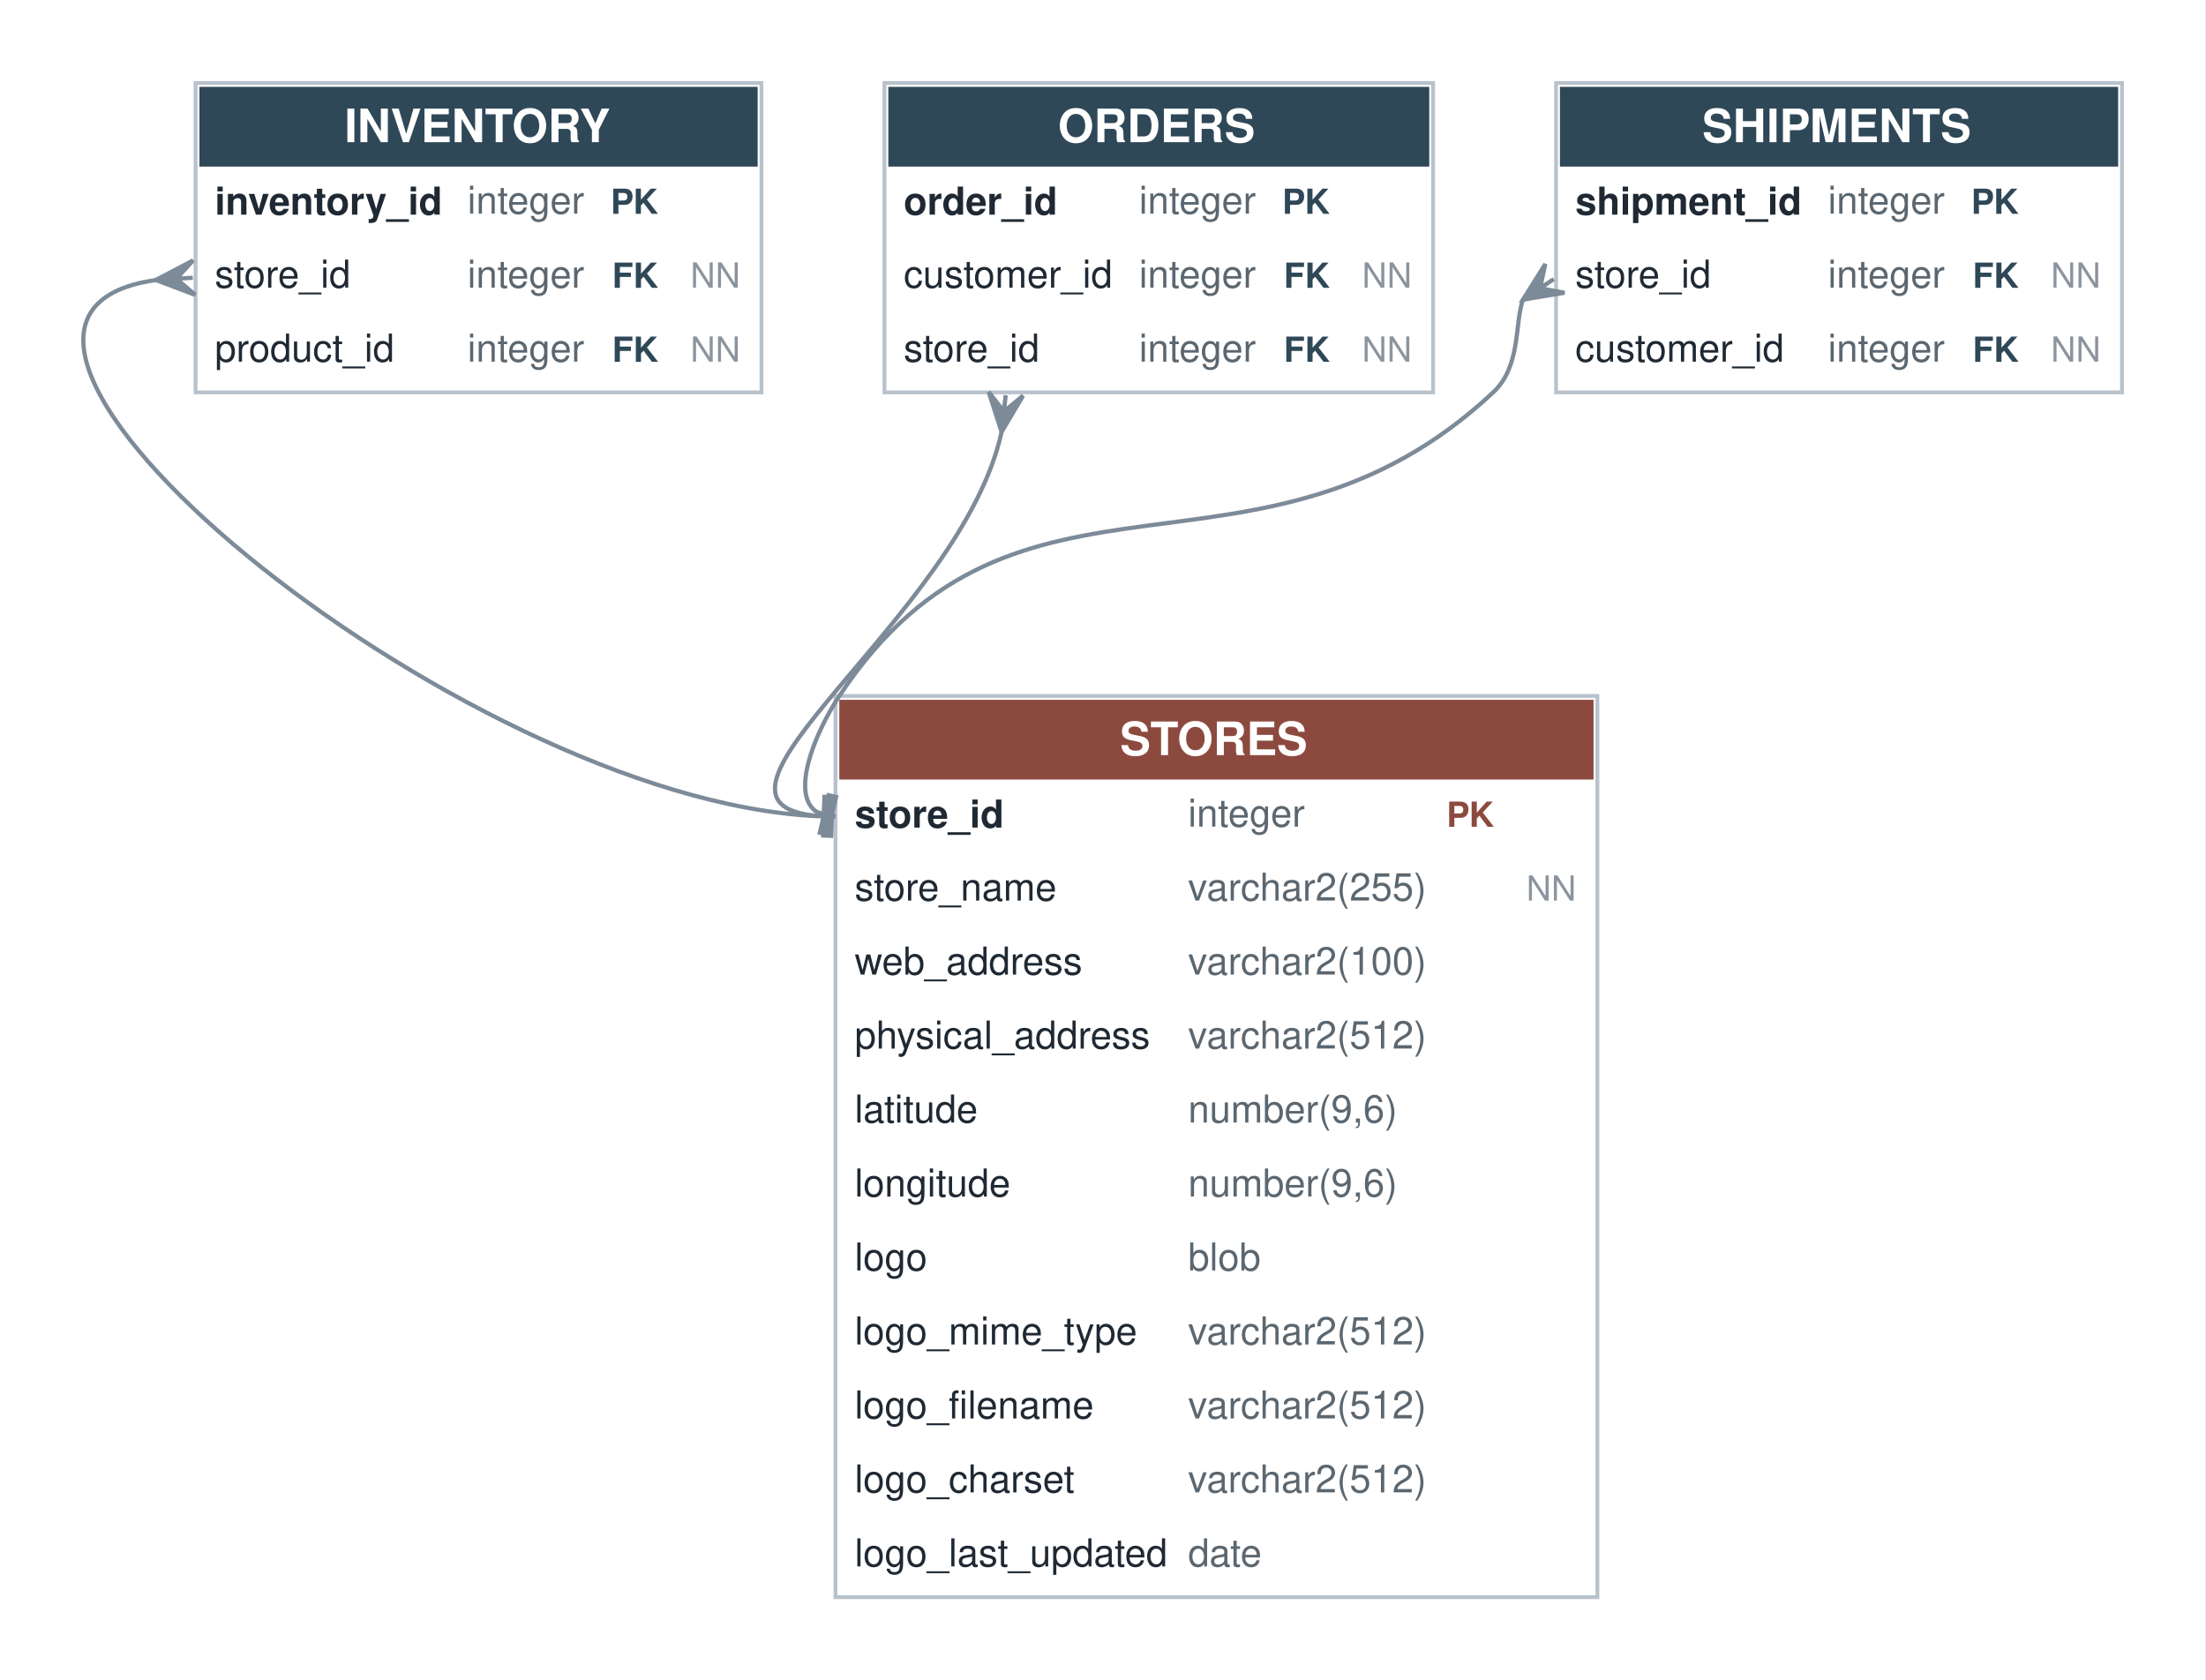
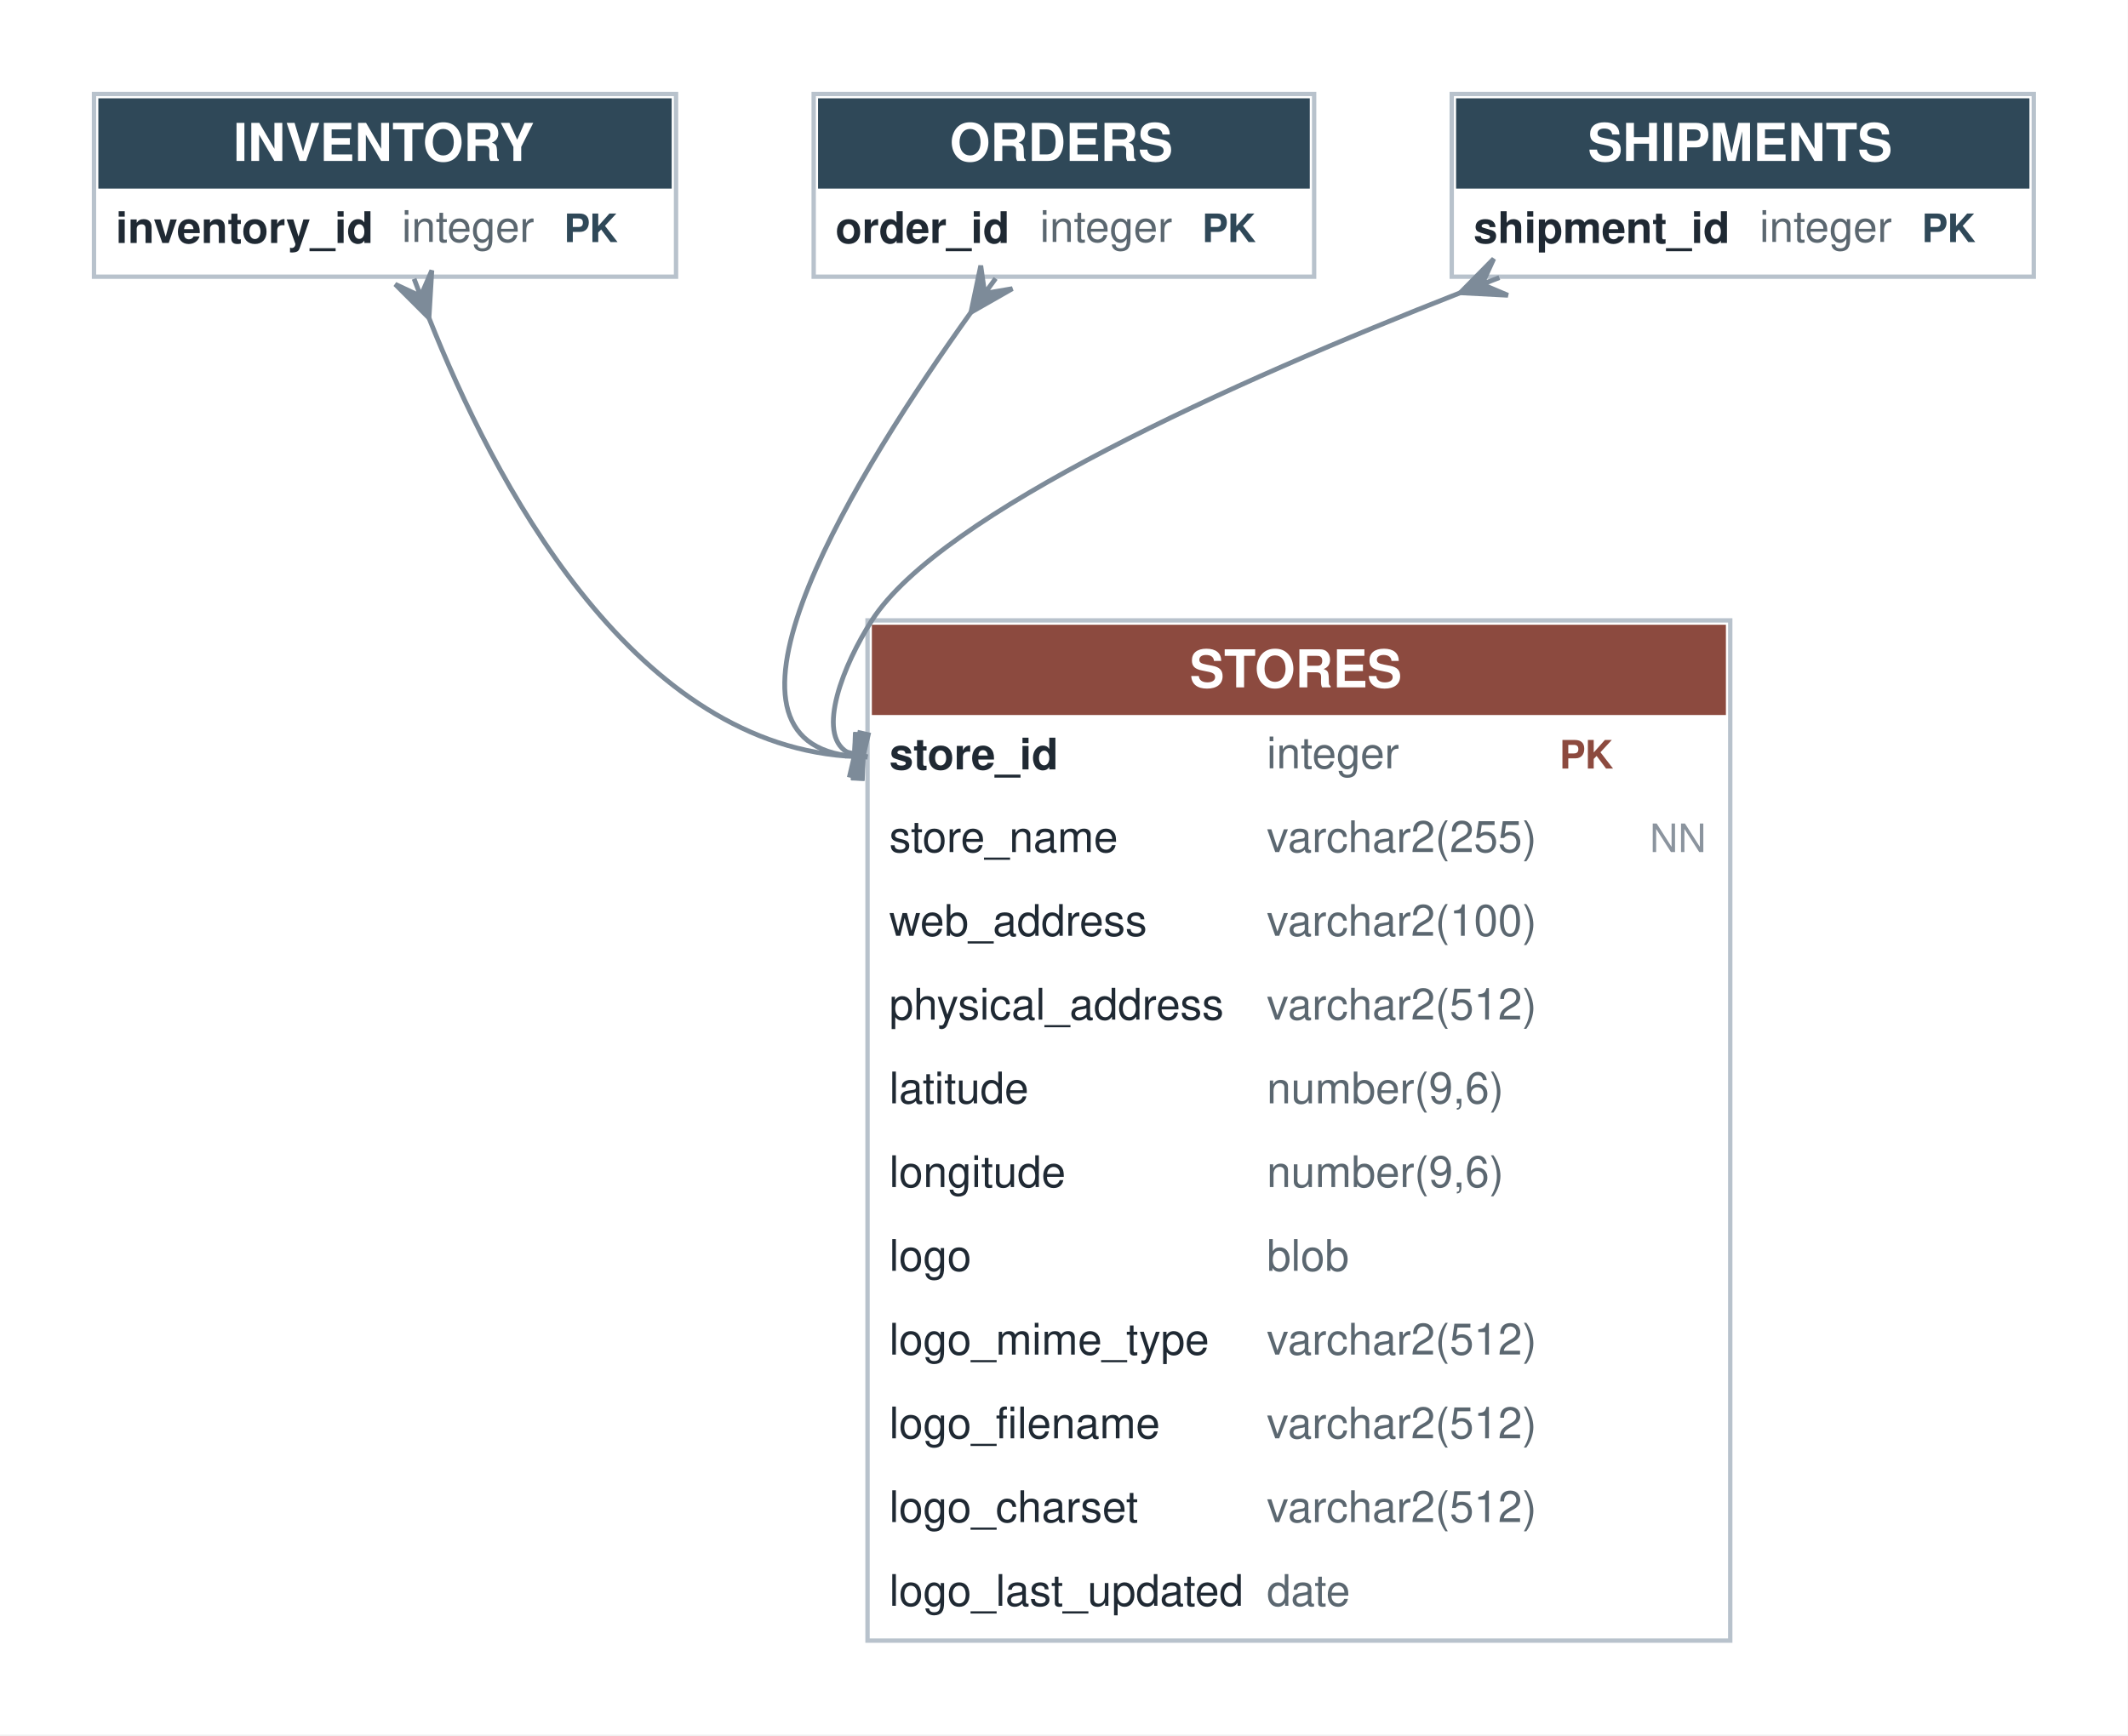
- <svg xmlns="http://www.w3.org/2000/svg" width="574pt" height="437pt" viewBox="0.00 0.00 574.00 437.00">
-   <g id="graph0" class="graph" transform="scale(1 1) rotate(0) translate(21.6 415.6)">
-     <polygon fill="white" stroke="none" points="-21.6,21.6 -21.6,-415.6 552.14,-415.6 552.14,21.6 -21.6,21.6" />
+ <svg xmlns="http://www.w3.org/2000/svg" width="489pt" height="399pt" viewBox="0.00 0.00 489.00 399.00">
+   <g id="graph0" class="graph" transform="scale(1 1) rotate(0) translate(21.6 377.1)">
+     <polygon fill="white" stroke="none" points="-21.6,21.6 -21.6,-377.1 467.35,-377.1 467.35,21.6 -21.6,21.6" />
    <g id="node1" class="node">
-       <polygon fill="#ffffff" stroke="none" points="195.79,0 195.79,-234.5 394.04,-234.5 394.04,0 195.79,0" />
-       <polygon fill="none" stroke="#b8c2cc" points="195.79,0 195.79,-234.5 394.04,-234.5 394.04,0 195.79,0" />
-       <polygon fill="#8c4a3f" stroke="none" points="196.79,-212.75 196.79,-233.5 393.04,-233.5 393.04,-212.75 196.79,-212.75" />
-       <text xml:space="preserve" text-anchor="start" x="269.79" y="-219.1" font-family="Helvetica,Arial,sans-serif" font-weight="bold" font-size="12.00" fill="white">STORES</text>
-       <text xml:space="preserve" text-anchor="start" x="200.79" y="-200.25" font-family="Helvetica,Arial,sans-serif" font-weight="bold" font-size="10.00" fill="#1f2933">store_id</text>
-       <text xml:space="preserve" text-anchor="start" x="287.54" y="-200.5" font-family="Helvetica,Arial,sans-serif" font-size="10.00" fill="#5b6770">integer</text>
-       <text xml:space="preserve" text-anchor="start" x="354.79" y="-200.45" font-family="Helvetica,Arial,sans-serif" font-weight="bold" font-size="9.00" fill="#8c4a3f">PK</text>
-       <text xml:space="preserve" text-anchor="start" x="200.79" y="-181.25" font-family="Helvetica,Arial,sans-serif" font-size="10.00" fill="#1f2933">store_name</text>
-       <text xml:space="preserve" text-anchor="start" x="287.54" y="-181.25" font-family="Helvetica,Arial,sans-serif" font-size="10.00" fill="#5b6770">varchar2(255)</text>
-       <text xml:space="preserve" text-anchor="start" x="375.54" y="-181.25" font-family="Helvetica,Arial,sans-serif" font-size="9.00" fill="#8b949e">NN</text>
-       <text xml:space="preserve" text-anchor="start" x="200.79" y="-162" font-family="Helvetica,Arial,sans-serif" font-size="10.00" fill="#1f2933">web_address</text>
-       <text xml:space="preserve" text-anchor="start" x="287.54" y="-162" font-family="Helvetica,Arial,sans-serif" font-size="10.00" fill="#5b6770">varchar2(100)</text>
-       <text xml:space="preserve" text-anchor="start" x="200.79" y="-142.75" font-family="Helvetica,Arial,sans-serif" font-size="10.00" fill="#1f2933">physical_address</text>
-       <text xml:space="preserve" text-anchor="start" x="287.54" y="-142.75" font-family="Helvetica,Arial,sans-serif" font-size="10.00" fill="#5b6770">varchar2(512)</text>
-       <text xml:space="preserve" text-anchor="start" x="200.79" y="-123.5" font-family="Helvetica,Arial,sans-serif" font-size="10.00" fill="#1f2933">latitude</text>
-       <text xml:space="preserve" text-anchor="start" x="287.54" y="-123.5" font-family="Helvetica,Arial,sans-serif" font-size="10.00" fill="#5b6770">number(9,6)</text>
-       <text xml:space="preserve" text-anchor="start" x="200.79" y="-104.25" font-family="Helvetica,Arial,sans-serif" font-size="10.00" fill="#1f2933">longitude</text>
-       <text xml:space="preserve" text-anchor="start" x="287.54" y="-104.25" font-family="Helvetica,Arial,sans-serif" font-size="10.00" fill="#5b6770">number(9,6)</text>
-       <text xml:space="preserve" text-anchor="start" x="200.79" y="-85" font-family="Helvetica,Arial,sans-serif" font-size="10.00" fill="#1f2933">logo</text>
-       <text xml:space="preserve" text-anchor="start" x="287.54" y="-85" font-family="Helvetica,Arial,sans-serif" font-size="10.00" fill="#5b6770">blob</text>
-       <text xml:space="preserve" text-anchor="start" x="200.79" y="-65.75" font-family="Helvetica,Arial,sans-serif" font-size="10.00" fill="#1f2933">logo_mime_type</text>
-       <text xml:space="preserve" text-anchor="start" x="287.54" y="-65.75" font-family="Helvetica,Arial,sans-serif" font-size="10.00" fill="#5b6770">varchar2(512)</text>
-       <text xml:space="preserve" text-anchor="start" x="200.79" y="-46.5" font-family="Helvetica,Arial,sans-serif" font-size="10.00" fill="#1f2933">logo_filename</text>
-       <text xml:space="preserve" text-anchor="start" x="287.54" y="-46.5" font-family="Helvetica,Arial,sans-serif" font-size="10.00" fill="#5b6770">varchar2(512)</text>
-       <text xml:space="preserve" text-anchor="start" x="200.79" y="-27.25" font-family="Helvetica,Arial,sans-serif" font-size="10.00" fill="#1f2933">logo_charset</text>
-       <text xml:space="preserve" text-anchor="start" x="287.54" y="-27.25" font-family="Helvetica,Arial,sans-serif" font-size="10.00" fill="#5b6770">varchar2(512)</text>
-       <text xml:space="preserve" text-anchor="start" x="200.79" y="-8" font-family="Helvetica,Arial,sans-serif" font-size="10.00" fill="#1f2933">logo_last_updated</text>
-       <text xml:space="preserve" text-anchor="start" x="287.54" y="-8" font-family="Helvetica,Arial,sans-serif" font-size="10.00" fill="#5b6770">date</text>
+       <polygon fill="#ffffff" stroke="none" points="177.75,0 177.75,-234.5 376,-234.5 376,0 177.75,0" />
+       <polygon fill="none" stroke="#b8c2cc" points="177.75,0 177.75,-234.5 376,-234.5 376,0 177.75,0" />
+       <polygon fill="#8c4a3f" stroke="none" points="178.75,-212.75 178.75,-233.5 375,-233.5 375,-212.75 178.75,-212.75" />
+       <text xml:space="preserve" text-anchor="start" x="251.75" y="-219.1" font-family="Helvetica,Arial,sans-serif" font-weight="bold" font-size="12.00" fill="white">STORES</text>
+       <text xml:space="preserve" text-anchor="start" x="182.75" y="-200.25" font-family="Helvetica,Arial,sans-serif" font-weight="bold" font-size="10.00" fill="#1f2933">store_id</text>
+       <text xml:space="preserve" text-anchor="start" x="269.5" y="-200.5" font-family="Helvetica,Arial,sans-serif" font-size="10.00" fill="#5b6770">integer</text>
+       <text xml:space="preserve" text-anchor="start" x="336.75" y="-200.45" font-family="Helvetica,Arial,sans-serif" font-weight="bold" font-size="9.00" fill="#8c4a3f">PK</text>
+       <text xml:space="preserve" text-anchor="start" x="182.75" y="-181.25" font-family="Helvetica,Arial,sans-serif" font-size="10.00" fill="#1f2933">store_name</text>
+       <text xml:space="preserve" text-anchor="start" x="269.5" y="-181.25" font-family="Helvetica,Arial,sans-serif" font-size="10.00" fill="#5b6770">varchar2(255)</text>
+       <text xml:space="preserve" text-anchor="start" x="357.5" y="-181.25" font-family="Helvetica,Arial,sans-serif" font-size="9.00" fill="#8b949e">NN</text>
+       <text xml:space="preserve" text-anchor="start" x="182.75" y="-162" font-family="Helvetica,Arial,sans-serif" font-size="10.00" fill="#1f2933">web_address</text>
+       <text xml:space="preserve" text-anchor="start" x="269.5" y="-162" font-family="Helvetica,Arial,sans-serif" font-size="10.00" fill="#5b6770">varchar2(100)</text>
+       <text xml:space="preserve" text-anchor="start" x="182.75" y="-142.75" font-family="Helvetica,Arial,sans-serif" font-size="10.00" fill="#1f2933">physical_address</text>
+       <text xml:space="preserve" text-anchor="start" x="269.5" y="-142.75" font-family="Helvetica,Arial,sans-serif" font-size="10.00" fill="#5b6770">varchar2(512)</text>
+       <text xml:space="preserve" text-anchor="start" x="182.75" y="-123.5" font-family="Helvetica,Arial,sans-serif" font-size="10.00" fill="#1f2933">latitude</text>
+       <text xml:space="preserve" text-anchor="start" x="269.5" y="-123.5" font-family="Helvetica,Arial,sans-serif" font-size="10.00" fill="#5b6770">number(9,6)</text>
+       <text xml:space="preserve" text-anchor="start" x="182.75" y="-104.25" font-family="Helvetica,Arial,sans-serif" font-size="10.00" fill="#1f2933">longitude</text>
+       <text xml:space="preserve" text-anchor="start" x="269.5" y="-104.25" font-family="Helvetica,Arial,sans-serif" font-size="10.00" fill="#5b6770">number(9,6)</text>
+       <text xml:space="preserve" text-anchor="start" x="182.75" y="-85" font-family="Helvetica,Arial,sans-serif" font-size="10.00" fill="#1f2933">logo</text>
+       <text xml:space="preserve" text-anchor="start" x="269.5" y="-85" font-family="Helvetica,Arial,sans-serif" font-size="10.00" fill="#5b6770">blob</text>
+       <text xml:space="preserve" text-anchor="start" x="182.75" y="-65.75" font-family="Helvetica,Arial,sans-serif" font-size="10.00" fill="#1f2933">logo_mime_type</text>
+       <text xml:space="preserve" text-anchor="start" x="269.5" y="-65.75" font-family="Helvetica,Arial,sans-serif" font-size="10.00" fill="#5b6770">varchar2(512)</text>
+       <text xml:space="preserve" text-anchor="start" x="182.75" y="-46.5" font-family="Helvetica,Arial,sans-serif" font-size="10.00" fill="#1f2933">logo_filename</text>
+       <text xml:space="preserve" text-anchor="start" x="269.5" y="-46.5" font-family="Helvetica,Arial,sans-serif" font-size="10.00" fill="#5b6770">varchar2(512)</text>
+       <text xml:space="preserve" text-anchor="start" x="182.75" y="-27.25" font-family="Helvetica,Arial,sans-serif" font-size="10.00" fill="#1f2933">logo_charset</text>
+       <text xml:space="preserve" text-anchor="start" x="269.5" y="-27.25" font-family="Helvetica,Arial,sans-serif" font-size="10.00" fill="#5b6770">varchar2(512)</text>
+       <text xml:space="preserve" text-anchor="start" x="182.75" y="-8" font-family="Helvetica,Arial,sans-serif" font-size="10.00" fill="#1f2933">logo_last_updated</text>
+       <text xml:space="preserve" text-anchor="start" x="269.5" y="-8" font-family="Helvetica,Arial,sans-serif" font-size="10.00" fill="#5b6770">date</text>
    </g>
    <g id="node2" class="node">
-       <polygon fill="#ffffff" stroke="none" points="29.29,-313.5 29.29,-394 176.54,-394 176.54,-313.5 29.29,-313.5" />
-       <polygon fill="none" stroke="#b8c2cc" points="29.29,-313.5 29.29,-394 176.54,-394 176.54,-313.5 29.29,-313.5" />
-       <polygon fill="#2f4858" stroke="none" points="30.29,-372.25 30.29,-393 175.54,-393 175.54,-372.25 30.29,-372.25" />
-       <text xml:space="preserve" text-anchor="start" x="68.04" y="-378.6" font-family="Helvetica,Arial,sans-serif" font-weight="bold" font-size="12.00" fill="white">INVENTORY</text>
-       <text xml:space="preserve" text-anchor="start" x="34.29" y="-359.75" font-family="Helvetica,Arial,sans-serif" font-weight="bold" font-size="10.00" fill="#1f2933">inventory_id</text>
-       <text xml:space="preserve" text-anchor="start" x="100.04" y="-360" font-family="Helvetica,Arial,sans-serif" font-size="10.00" fill="#5b6770">integer</text>
-       <text xml:space="preserve" text-anchor="start" x="137.29" y="-359.95" font-family="Helvetica,Arial,sans-serif" font-weight="bold" font-size="9.00" fill="#2f4858">PK</text>
-       <text xml:space="preserve" text-anchor="start" x="34.29" y="-340.75" font-family="Helvetica,Arial,sans-serif" font-size="10.00" fill="#1f2933">store_id</text>
-       <text xml:space="preserve" text-anchor="start" x="100.04" y="-340.75" font-family="Helvetica,Arial,sans-serif" font-size="10.00" fill="#5b6770">integer</text>
-       <text xml:space="preserve" text-anchor="start" x="137.67" y="-340.7" font-family="Helvetica,Arial,sans-serif" font-weight="bold" font-size="9.00" fill="#2f4858">FK</text>
-       <text xml:space="preserve" text-anchor="start" x="158.04" y="-340.75" font-family="Helvetica,Arial,sans-serif" font-size="9.00" fill="#8b949e">NN</text>
-       <text xml:space="preserve" text-anchor="start" x="34.29" y="-321.5" font-family="Helvetica,Arial,sans-serif" font-size="10.00" fill="#1f2933">product_id</text>
-       <text xml:space="preserve" text-anchor="start" x="100.04" y="-321.5" font-family="Helvetica,Arial,sans-serif" font-size="10.00" fill="#5b6770">integer</text>
-       <text xml:space="preserve" text-anchor="start" x="137.67" y="-321.45" font-family="Helvetica,Arial,sans-serif" font-weight="bold" font-size="9.00" fill="#2f4858">FK</text>
-       <text xml:space="preserve" text-anchor="start" x="158.04" y="-321.5" font-family="Helvetica,Arial,sans-serif" font-size="9.00" fill="#8b949e">NN</text>
+       <polygon fill="#ffffff" stroke="none" points="0,-313.5 0,-355.5 133.75,-355.5 133.75,-313.5 0,-313.5" />
+       <polygon fill="none" stroke="#b8c2cc" points="0,-313.5 0,-355.5 133.75,-355.5 133.75,-313.5 0,-313.5" />
+       <polygon fill="#2f4858" stroke="none" points="1,-333.75 1,-354.5 132.75,-354.5 132.75,-333.75 1,-333.75" />
+       <text xml:space="preserve" text-anchor="start" x="32" y="-340.1" font-family="Helvetica,Arial,sans-serif" font-weight="bold" font-size="12.00" fill="white">INVENTORY</text>
+       <text xml:space="preserve" text-anchor="start" x="5" y="-321.25" font-family="Helvetica,Arial,sans-serif" font-weight="bold" font-size="10.00" fill="#1f2933">inventory_id</text>
+       <text xml:space="preserve" text-anchor="start" x="70.75" y="-321.5" font-family="Helvetica,Arial,sans-serif" font-size="10.00" fill="#5b6770">integer</text>
+       <text xml:space="preserve" text-anchor="start" x="108" y="-321.45" font-family="Helvetica,Arial,sans-serif" font-weight="bold" font-size="9.00" fill="#2f4858">PK</text>
    </g>
    <g id="edge1" class="edge">
-       <path fill="none" stroke="#7d8b99" stroke-width="1.1" d="M19.14,-342.75C-53.27,-332.81 97.36,-207.64 190.83,-203.24" />
-       <polygon fill="#7d8b99" stroke="#7d8b99" stroke-width="1.1" points="18.94,-342.74 28.65,-347.84 24.3,-343.07 28.56,-343.33 28.56,-343.33 28.56,-343.33 24.3,-343.07 29.2,-338.86 18.94,-342.74" />
-       <polygon fill="#7d8b99" stroke="#7d8b99" stroke-width="1.1" points="194.67,-198.15 194.91,-208.15 192.91,-208.2 192.67,-198.2 194.67,-198.15" />
-       <polyline fill="none" stroke="#7d8b99" stroke-width="1.1" points="195.79,-203.12 190.79,-203.24" />
+       <path fill="none" stroke="#7d8b99" stroke-width="1.1" d="M76.97,-304.03C91.75,-266.77 123.07,-207 172.87,-203.31" />
+       <polygon fill="#7d8b99" stroke="#7d8b99" stroke-width="1.1" points="76.97,-304.01 69.22,-311.76 75.07,-309.02 73.56,-313.01 73.56,-313.01 73.56,-313.01 75.07,-309.02 77.63,-314.95 76.97,-304.01" />
+       <polygon fill="#7d8b99" stroke="#7d8b99" stroke-width="1.1" points="176.57,-198.17 176.94,-208.16 174.94,-208.23 174.57,-198.24 176.57,-198.17" />
+       <polyline fill="none" stroke="#7d8b99" stroke-width="1.1" points="177.75,-203.12 172.75,-203.31" />
    </g>
    <g id="node3" class="node">
-       <polygon fill="#ffffff" stroke="none" points="208.54,-313.5 208.54,-394 351.29,-394 351.29,-313.5 208.54,-313.5" />
-       <polygon fill="none" stroke="#b8c2cc" points="208.54,-313.5 208.54,-394 351.29,-394 351.29,-313.5 208.54,-313.5" />
-       <polygon fill="#2f4858" stroke="none" points="209.54,-372.25 209.54,-393 350.29,-393 350.29,-372.25 209.54,-372.25" />
-       <text xml:space="preserve" text-anchor="start" x="253.67" y="-378.6" font-family="Helvetica,Arial,sans-serif" font-weight="bold" font-size="12.00" fill="white">ORDERS</text>
-       <text xml:space="preserve" text-anchor="start" x="213.54" y="-359.75" font-family="Helvetica,Arial,sans-serif" font-weight="bold" font-size="10.00" fill="#1f2933">order_id</text>
-       <text xml:space="preserve" text-anchor="start" x="274.79" y="-360" font-family="Helvetica,Arial,sans-serif" font-size="10.00" fill="#5b6770">integer</text>
-       <text xml:space="preserve" text-anchor="start" x="312.04" y="-359.95" font-family="Helvetica,Arial,sans-serif" font-weight="bold" font-size="9.00" fill="#2f4858">PK</text>
-       <text xml:space="preserve" text-anchor="start" x="213.54" y="-340.75" font-family="Helvetica,Arial,sans-serif" font-size="10.00" fill="#1f2933">customer_id</text>
-       <text xml:space="preserve" text-anchor="start" x="274.79" y="-340.75" font-family="Helvetica,Arial,sans-serif" font-size="10.00" fill="#5b6770">integer</text>
-       <text xml:space="preserve" text-anchor="start" x="312.42" y="-340.7" font-family="Helvetica,Arial,sans-serif" font-weight="bold" font-size="9.00" fill="#2f4858">FK</text>
-       <text xml:space="preserve" text-anchor="start" x="332.79" y="-340.75" font-family="Helvetica,Arial,sans-serif" font-size="9.00" fill="#8b949e">NN</text>
-       <text xml:space="preserve" text-anchor="start" x="213.54" y="-321.5" font-family="Helvetica,Arial,sans-serif" font-size="10.00" fill="#1f2933">store_id</text>
-       <text xml:space="preserve" text-anchor="start" x="274.79" y="-321.5" font-family="Helvetica,Arial,sans-serif" font-size="10.00" fill="#5b6770">integer</text>
-       <text xml:space="preserve" text-anchor="start" x="312.42" y="-321.45" font-family="Helvetica,Arial,sans-serif" font-weight="bold" font-size="9.00" fill="#2f4858">FK</text>
-       <text xml:space="preserve" text-anchor="start" x="332.79" y="-321.5" font-family="Helvetica,Arial,sans-serif" font-size="9.00" fill="#8b949e">NN</text>
+       <polygon fill="#ffffff" stroke="none" points="165.38,-313.5 165.38,-355.5 280.38,-355.5 280.38,-313.5 165.38,-313.5" />
+       <polygon fill="none" stroke="#b8c2cc" points="165.38,-313.5 165.38,-355.5 280.38,-355.5 280.38,-313.5 165.38,-313.5" />
+       <polygon fill="#2f4858" stroke="none" points="166.38,-333.75 166.38,-354.5 279.38,-354.5 279.38,-333.75 166.38,-333.75" />
+       <text xml:space="preserve" text-anchor="start" x="196.62" y="-340.1" font-family="Helvetica,Arial,sans-serif" font-weight="bold" font-size="12.00" fill="white">ORDERS</text>
+       <text xml:space="preserve" text-anchor="start" x="170.38" y="-321.25" font-family="Helvetica,Arial,sans-serif" font-weight="bold" font-size="10.00" fill="#1f2933">order_id</text>
+       <text xml:space="preserve" text-anchor="start" x="217.38" y="-321.5" font-family="Helvetica,Arial,sans-serif" font-size="10.00" fill="#5b6770">integer</text>
+       <text xml:space="preserve" text-anchor="start" x="254.62" y="-321.45" font-family="Helvetica,Arial,sans-serif" font-weight="bold" font-size="9.00" fill="#2f4858">PK</text>
    </g>
    <g id="edge2" class="edge">
-       <path fill="none" stroke="#7d8b99" stroke-width="1.1" d="M239.02,-303.24C228.63,-255.2 152,-206.66 191.05,-203.31" />
-       <polygon fill="#7d8b99" stroke="#7d8b99" stroke-width="1.1" points="239.02,-303.2 235.65,-313.63 239.61,-308.53 240.08,-312.77 240.08,-312.77 240.08,-312.77 239.61,-308.53 244.6,-312.64 239.02,-303.2" />
-       <polygon fill="#7d8b99" stroke="#7d8b99" stroke-width="1.1" points="194.6,-198.17 194.99,-208.16 192.99,-208.24 192.6,-198.25 194.6,-198.17" />
-       <polyline fill="none" stroke="#7d8b99" stroke-width="1.1" points="195.79,-203.12 190.8,-203.32" />
+       <path fill="none" stroke="#7d8b99" stroke-width="1.1" d="M201.64,-305.49C175.28,-268.67 137.84,-208.09 173.09,-203.41" />
+       <polygon fill="#7d8b99" stroke="#7d8b99" stroke-width="1.1" points="201.52,-305.32 203.77,-316.05 204.68,-309.66 207.19,-313.1 207.19,-313.1 207.19,-313.1 204.68,-309.66 211.04,-310.75 201.52,-305.32" />
+       <polygon fill="#7d8b99" stroke="#7d8b99" stroke-width="1.1" points="176.44,-198.2 177.06,-208.18 175.06,-208.3 174.45,-198.32 176.44,-198.2" />
+       <polyline fill="none" stroke="#7d8b99" stroke-width="1.1" points="177.75,-203.12 172.76,-203.43" />
    </g>
    <g id="node4" class="node">
-       <polygon fill="#ffffff" stroke="none" points="383.29,-313.5 383.29,-394 530.54,-394 530.54,-313.5 383.29,-313.5" />
-       <polygon fill="none" stroke="#b8c2cc" points="383.29,-313.5 383.29,-394 530.54,-394 530.54,-313.5 383.29,-313.5" />
-       <polygon fill="#2f4858" stroke="none" points="384.29,-372.25 384.29,-393 529.54,-393 529.54,-372.25 384.29,-372.25" />
-       <text xml:space="preserve" text-anchor="start" x="421.29" y="-378.6" font-family="Helvetica,Arial,sans-serif" font-weight="bold" font-size="12.00" fill="white">SHIPMENTS</text>
-       <text xml:space="preserve" text-anchor="start" x="388.29" y="-359.75" font-family="Helvetica,Arial,sans-serif" font-weight="bold" font-size="10.00" fill="#1f2933">shipment_id</text>
-       <text xml:space="preserve" text-anchor="start" x="454.04" y="-360" font-family="Helvetica,Arial,sans-serif" font-size="10.00" fill="#5b6770">integer</text>
-       <text xml:space="preserve" text-anchor="start" x="491.29" y="-359.95" font-family="Helvetica,Arial,sans-serif" font-weight="bold" font-size="9.00" fill="#2f4858">PK</text>
-       <text xml:space="preserve" text-anchor="start" x="388.29" y="-340.75" font-family="Helvetica,Arial,sans-serif" font-size="10.00" fill="#1f2933">store_id</text>
-       <text xml:space="preserve" text-anchor="start" x="454.04" y="-340.75" font-family="Helvetica,Arial,sans-serif" font-size="10.00" fill="#5b6770">integer</text>
-       <text xml:space="preserve" text-anchor="start" x="491.67" y="-340.7" font-family="Helvetica,Arial,sans-serif" font-weight="bold" font-size="9.00" fill="#2f4858">FK</text>
-       <text xml:space="preserve" text-anchor="start" x="512.04" y="-340.75" font-family="Helvetica,Arial,sans-serif" font-size="9.00" fill="#8b949e">NN</text>
-       <text xml:space="preserve" text-anchor="start" x="388.29" y="-321.5" font-family="Helvetica,Arial,sans-serif" font-size="10.00" fill="#1f2933">customer_id</text>
-       <text xml:space="preserve" text-anchor="start" x="454.04" y="-321.5" font-family="Helvetica,Arial,sans-serif" font-size="10.00" fill="#5b6770">integer</text>
-       <text xml:space="preserve" text-anchor="start" x="491.67" y="-321.45" font-family="Helvetica,Arial,sans-serif" font-weight="bold" font-size="9.00" fill="#2f4858">FK</text>
-       <text xml:space="preserve" text-anchor="start" x="512.04" y="-321.5" font-family="Helvetica,Arial,sans-serif" font-size="9.00" fill="#8b949e">NN</text>
+       <polygon fill="#ffffff" stroke="none" points="312,-313.5 312,-355.5 445.75,-355.5 445.75,-313.5 312,-313.5" />
+       <polygon fill="none" stroke="#b8c2cc" points="312,-313.5 312,-355.5 445.75,-355.5 445.75,-313.5 312,-313.5" />
+       <polygon fill="#2f4858" stroke="none" points="313,-333.75 313,-354.5 444.75,-354.5 444.75,-333.75 313,-333.75" />
+       <text xml:space="preserve" text-anchor="start" x="343.25" y="-340.1" font-family="Helvetica,Arial,sans-serif" font-weight="bold" font-size="12.00" fill="white">SHIPMENTS</text>
+       <text xml:space="preserve" text-anchor="start" x="317" y="-321.25" font-family="Helvetica,Arial,sans-serif" font-weight="bold" font-size="10.00" fill="#1f2933">shipment_id</text>
+       <text xml:space="preserve" text-anchor="start" x="382.75" y="-321.5" font-family="Helvetica,Arial,sans-serif" font-size="10.00" fill="#5b6770">integer</text>
+       <text xml:space="preserve" text-anchor="start" x="420" y="-321.45" font-family="Helvetica,Arial,sans-serif" font-weight="bold" font-size="9.00" fill="#2f4858">PK</text>
    </g>
    <g id="edge3" class="edge">
-       <path fill="none" stroke="#7d8b99" stroke-width="1.1" d="M374.66,-337.62C372.44,-331.03 374.17,-320.29 366.92,-313.5 306.04,-256.55 242.75,-304.05 196.79,-234.5 190.18,-224.5 183.89,-208.52 191.11,-204.22" />
-       <polygon fill="#7d8b99" stroke="#7d8b99" stroke-width="1.1" points="374.67,-337.62 380.49,-346.91 379.13,-340.6 382.68,-342.97 382.68,-342.97 382.68,-342.97 379.13,-340.6 385.48,-339.43 374.67,-337.62" />
-       <polygon fill="#7d8b99" stroke="#7d8b99" stroke-width="1.1" points="193.68,-198.48 195.95,-208.22 194.01,-208.68 191.73,-198.94 193.68,-198.48" />
-       <polyline fill="none" stroke="#7d8b99" stroke-width="1.1" points="195.79,-203.12 190.92,-204.26" />
+       <path fill="none" stroke="#7d8b99" stroke-width="1.1" d="M314.07,-309.85C261.87,-289.36 194.64,-259.21 178.75,-234.5 172.26,-224.42 165.88,-208.49 173.07,-204.21" />
+       <polygon fill="#7d8b99" stroke="#7d8b99" stroke-width="1.1" points="313.96,-309.81 321.65,-317.62 318.96,-311.75 322.94,-313.29 322.94,-313.29 322.94,-313.29 318.96,-311.75 324.91,-309.23 313.96,-309.81" />
+       <polygon fill="#7d8b99" stroke="#7d8b99" stroke-width="1.1" points="175.64,-198.48 177.91,-208.22 175.96,-208.67 173.69,-198.94 175.64,-198.48" />
+       <polyline fill="none" stroke="#7d8b99" stroke-width="1.1" points="177.75,-203.12 172.88,-204.26" />
    </g>
  </g>
</svg>
